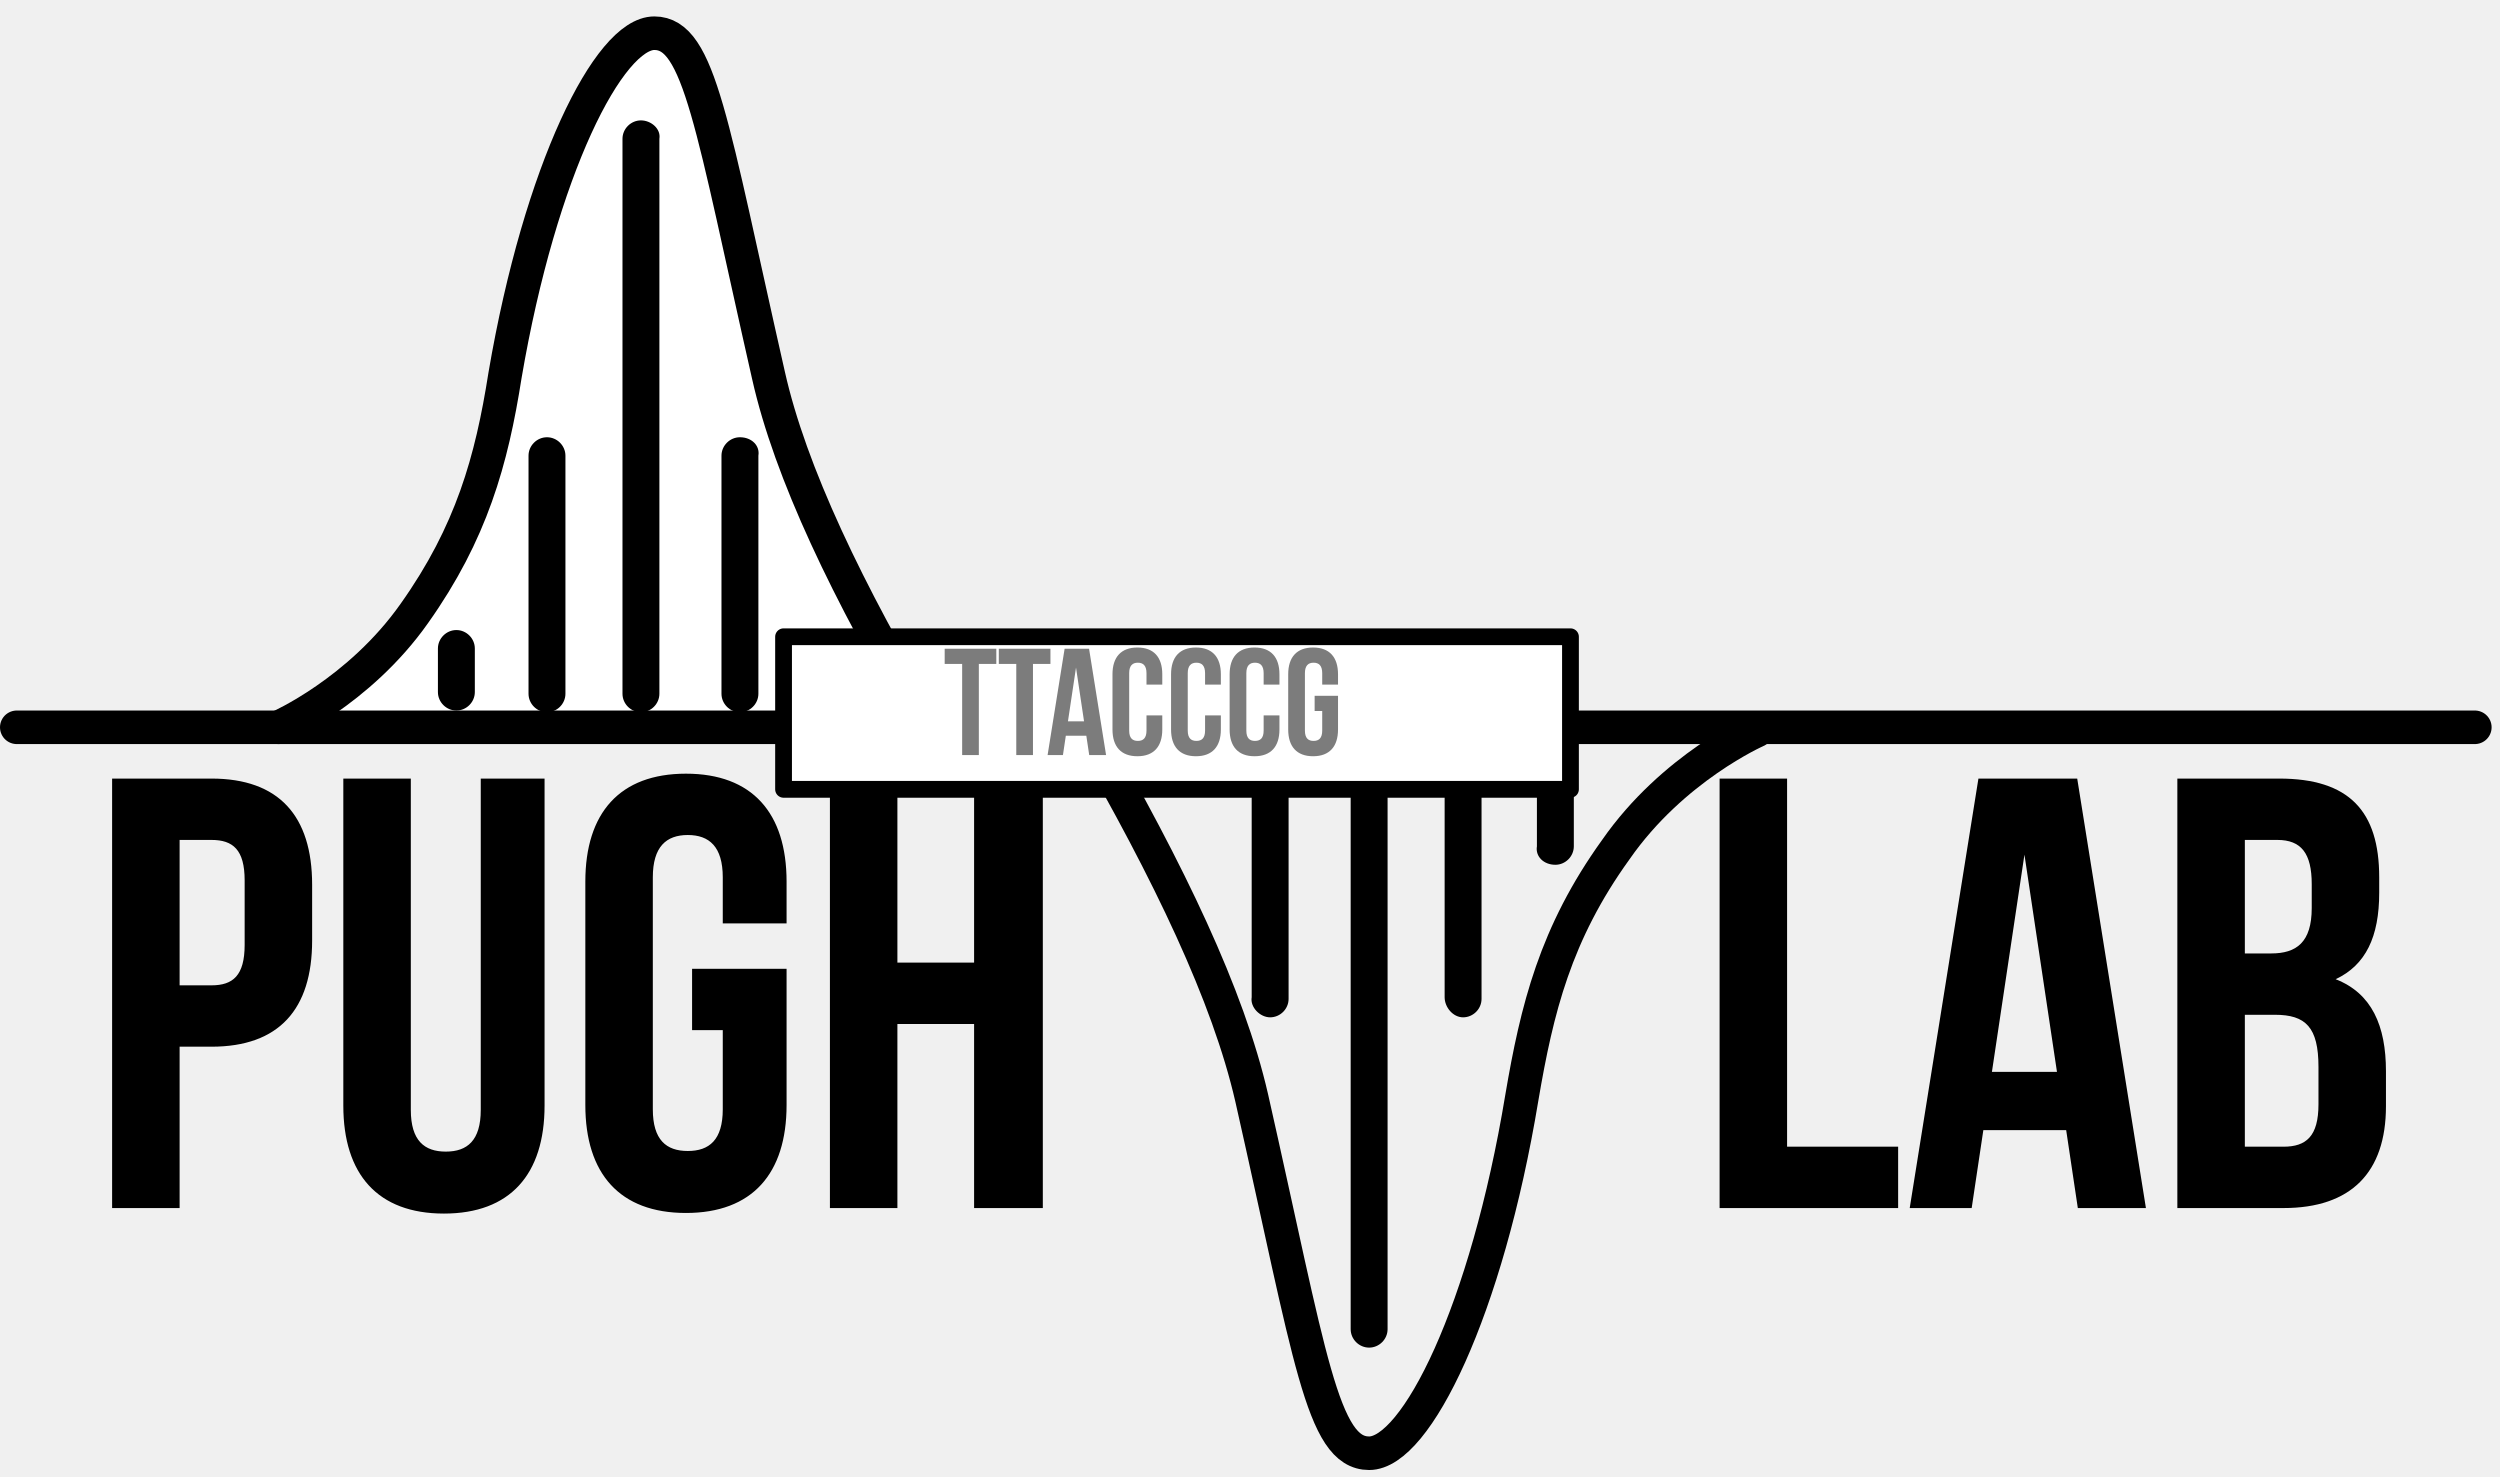
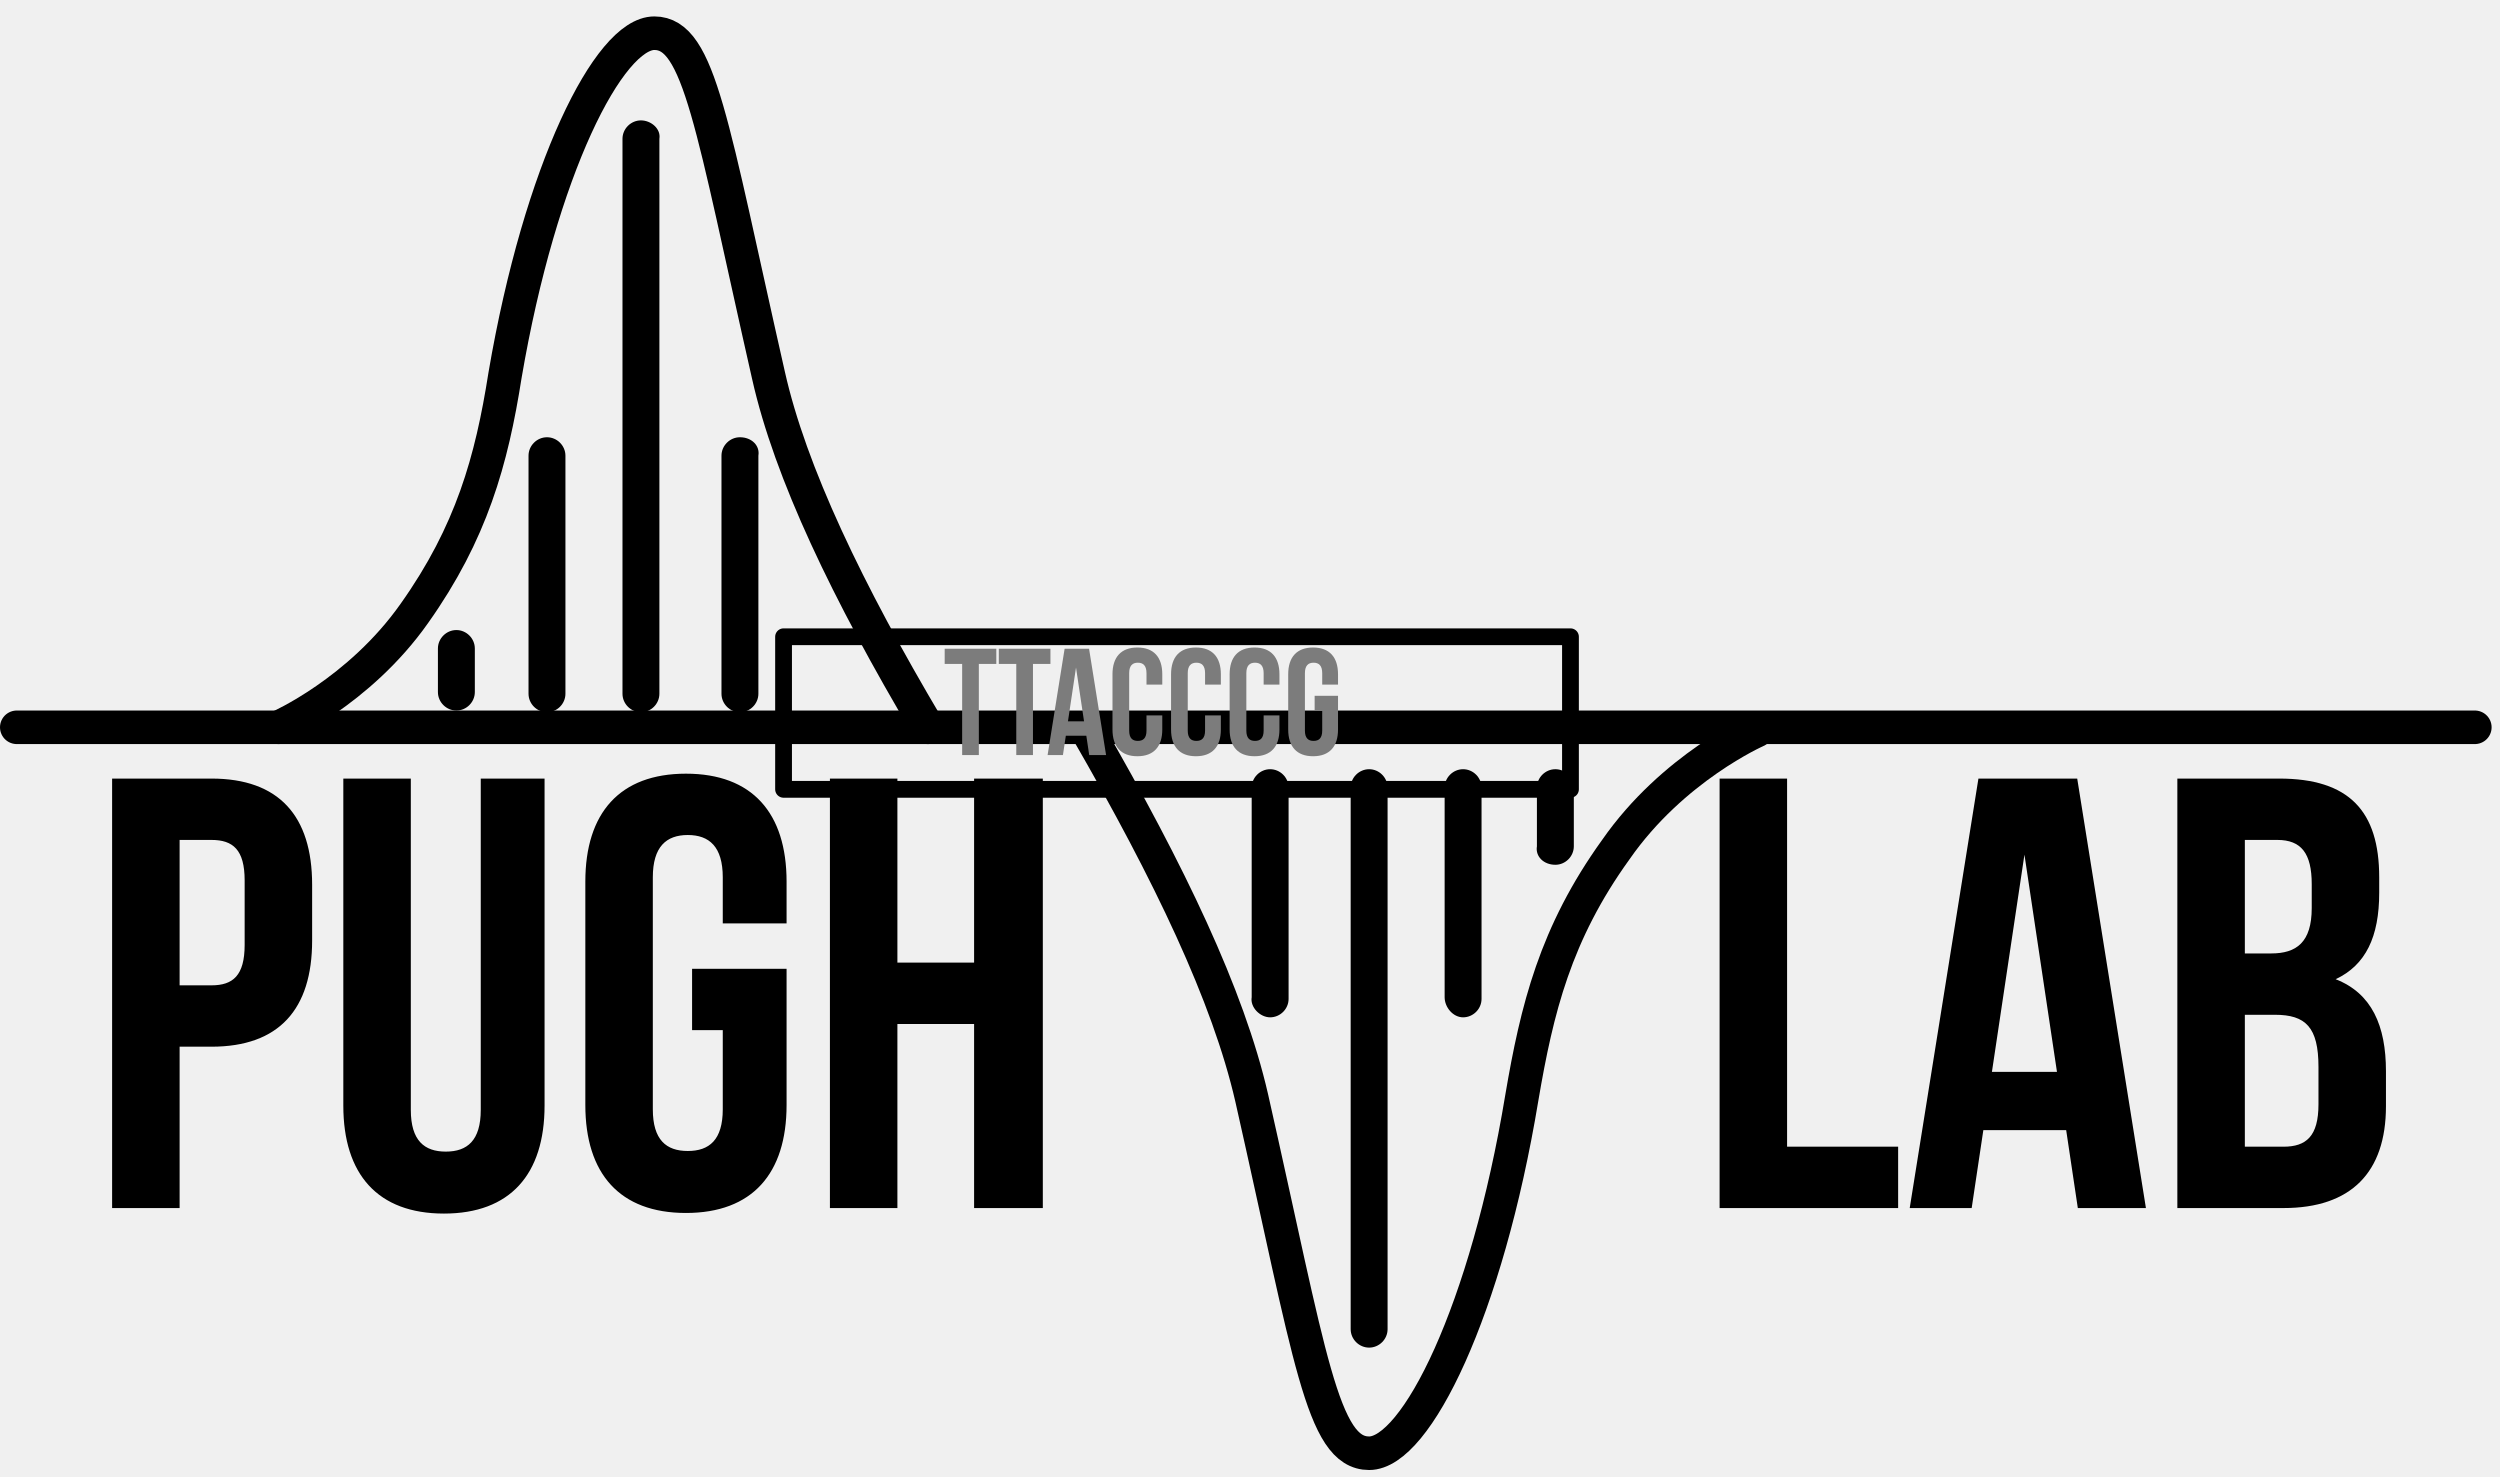
<svg xmlns="http://www.w3.org/2000/svg" width="149" height="88" viewBox="0 0 149 88" fill="none">
-   <path d="M16.6 43.347C16.6 43.347 21.4 41.248 24.7 36.552C28.1 31.756 29.3 27.459 30.1 22.363C32.2 10.073 36.3 1.979 39 1.979C41.7 1.979 42.4 7.375 45.8 22.363C47.1 28.159 50.5 35.253 55.3 43.347" fill="white" />
+   <path d="M16.6 43.347C16.6 43.347 21.4 41.248 24.7 36.552C28.1 31.756 29.3 27.459 30.1 22.363C32.2 10.073 36.3 1.979 39 1.979C41.7 1.979 42.4 7.375 45.8 22.363C47.1 28.159 50.5 35.253 55.3 43.347" />
  <path d="M16.6 43.347C16.6 43.347 21.4 41.248 24.7 36.552C28.1 31.756 29.3 27.459 30.1 22.363C32.2 10.073 36.3 1.979 39 1.979C41.7 1.979 42.4 7.375 45.8 22.363C47.1 28.159 50.5 35.253 55.3 43.347" stroke="black" stroke-width="2" stroke-miterlimit="10" stroke-linecap="round" stroke-linejoin="round" />
  <path d="M104.7 43.547C104.7 43.547 99.7 45.745 96.3 50.641C92.7 55.637 91.6 60.134 90.7 65.43C88.6 78.12 84.4 86.613 81.6 86.613C78.8 86.613 78.1 80.918 74.6 65.43C73.2 59.334 69.7 52.04 64.8 43.547" stroke="black" stroke-width="2" stroke-miterlimit="10" stroke-linecap="round" stroke-linejoin="round" />
  <path d="M27.2 37.551C26.6 37.551 26.1 38.051 26.1 38.651V41.248C26.1 41.848 26.6 42.348 27.2 42.348C27.8 42.348 28.3 41.848 28.3 41.248V38.651C28.3 38.051 27.8 37.551 27.2 37.551Z" fill="black" />
  <path d="M38.2 7.175C37.6 7.175 37.1 7.675 37.1 8.274V41.348C37.1 41.948 37.6 42.448 38.2 42.448C38.8 42.448 39.3 41.948 39.3 41.348V8.274C39.4 7.675 38.8 7.175 38.2 7.175Z" fill="black" />
  <path d="M32.6 26.06C32 26.06 31.5 26.56 31.5 27.159V41.348C31.5 41.948 32 42.448 32.6 42.448C33.2 42.448 33.7 41.948 33.7 41.348V27.159C33.7 26.56 33.2 26.06 32.6 26.06Z" fill="black" />
  <path d="M44.1 26.06C43.5 26.06 43 26.56 43 27.159V41.348C43 41.948 43.5 42.448 44.1 42.448C44.7 42.448 45.2 41.948 45.2 41.348V27.159C45.3 26.56 44.8 26.06 44.1 26.06Z" fill="black" />
  <path d="M92.7 51.541C93.3 51.541 93.8 51.041 93.8 50.441V46.944C93.8 46.345 93.3 45.845 92.7 45.845C92.1 45.845 91.6 46.345 91.6 46.944V50.441C91.5 51.041 92 51.541 92.7 51.541Z" fill="black" />
  <path d="M81.6 80.318C82.2 80.318 82.7 79.819 82.7 79.219V46.944C82.7 46.345 82.2 45.845 81.6 45.845C81 45.845 80.5 46.345 80.5 46.944V79.219C80.5 79.819 81 80.318 81.6 80.318Z" fill="black" />
  <path d="M87.2 60.633C87.8 60.633 88.3 60.134 88.3 59.534V46.944C88.3 46.345 87.8 45.845 87.2 45.845C86.6 45.845 86.1 46.345 86.1 46.944V59.434C86.1 60.034 86.6 60.633 87.2 60.633Z" fill="black" />
  <path d="M75.7 60.633C76.3 60.633 76.8 60.134 76.8 59.534V46.944C76.8 46.345 76.3 45.845 75.7 45.845C75.1 45.845 74.6 46.345 74.6 46.944V59.434C74.5 60.034 75.1 60.633 75.7 60.633Z" fill="black" />
  <path d="M12.606 46.403H6.682V72H10.705V62.383H12.606C16.628 62.383 18.603 60.152 18.603 56.057V52.729C18.603 48.634 16.628 46.403 12.606 46.403ZM12.606 50.06C13.886 50.06 14.581 50.645 14.581 52.473V56.313C14.581 58.141 13.886 58.726 12.606 58.726H10.705V50.06H12.606ZM20.462 46.403V65.893C20.462 69.989 22.51 72.329 26.459 72.329C30.408 72.329 32.456 69.989 32.456 65.893V46.403H28.653V66.149C28.653 67.978 27.849 68.636 26.569 68.636C25.289 68.636 24.485 67.978 24.485 66.149V46.403H20.462ZM41.248 61.395H43.077V66.113C43.077 67.941 42.272 68.599 40.992 68.599C39.712 68.599 38.908 67.941 38.908 66.113V52.29C38.908 50.462 39.712 49.767 40.992 49.767C42.272 49.767 43.077 50.462 43.077 52.29V55.033H46.88V52.546C46.88 48.451 44.832 46.111 40.883 46.111C36.933 46.111 34.886 48.451 34.886 52.546V65.857C34.886 69.952 36.933 72.293 40.883 72.293C44.832 72.293 46.88 69.952 46.88 65.857V57.739H41.248V61.395ZM53.485 61.03H58.056V72H62.152V46.403H58.056V57.373H53.485V46.403H49.463V72H53.485V61.03Z" fill="black" />
  <path d="M102.488 72H113.129V68.343H106.51V46.403H102.488V72ZM123.802 46.403H117.914L113.819 72H117.512L118.207 67.356H123.144L123.838 72H127.897L123.802 46.403ZM120.657 50.937L122.595 63.882H118.719L120.657 50.937ZM135.841 46.403H129.77V72H136.097C140.119 72 142.203 69.879 142.203 65.93V63.846C142.203 61.14 141.362 59.202 139.205 58.361C140.997 57.519 141.801 55.837 141.801 53.205V52.29C141.801 48.341 140.009 46.403 135.841 46.403ZM135.585 60.481C137.413 60.481 138.181 61.213 138.181 63.59V65.82C138.181 67.722 137.45 68.343 136.097 68.343H133.793V60.481H135.585ZM135.731 50.06C137.157 50.06 137.779 50.864 137.779 52.693V54.119C137.779 56.166 136.864 56.825 135.365 56.825H133.793V50.06H135.731Z" fill="black" />
  <path d="M1 43.347H147.5" stroke="black" stroke-width="2" stroke-miterlimit="10" stroke-linecap="round" stroke-linejoin="round" />
-   <path d="M93.6 37.951H46.7V47.044H93.6V37.951Z" fill="white" stroke="black" stroke-miterlimit="10" stroke-linecap="round" stroke-linejoin="round" />
+   <path d="M93.6 37.951H46.7V47.044H93.6V37.951Z" stroke="black" stroke-miterlimit="10" stroke-linecap="round" stroke-linejoin="round" />
  <path d="M56.303 39.57H57.344V45H58.339V39.57H59.38V38.665H56.303V39.57ZM59.529 39.57H60.57V45H61.565V39.57H62.606V38.665H59.529V39.57ZM64.908 38.665H63.451L62.437 45H63.351L63.523 43.851H64.745L64.917 45H65.922L64.908 38.665ZM64.13 39.787L64.609 42.991H63.65L64.13 39.787ZM68.331 42.638V43.543C68.331 43.995 68.132 44.158 67.815 44.158C67.498 44.158 67.299 43.995 67.299 43.543V40.122C67.299 39.669 67.498 39.497 67.815 39.497C68.132 39.497 68.331 39.669 68.331 40.122V40.801H69.272V40.185C69.272 39.172 68.766 38.592 67.788 38.592C66.811 38.592 66.304 39.172 66.304 40.185V43.48C66.304 44.493 66.811 45.072 67.788 45.072C68.766 45.072 69.272 44.493 69.272 43.48V42.638H68.331ZM71.822 42.638V43.543C71.822 43.995 71.623 44.158 71.306 44.158C70.99 44.158 70.79 43.995 70.79 43.543V40.122C70.79 39.669 70.99 39.497 71.306 39.497C71.623 39.497 71.822 39.669 71.822 40.122V40.801H72.763V40.185C72.763 39.172 72.257 38.592 71.279 38.592C70.302 38.592 69.795 39.172 69.795 40.185V43.48C69.795 44.493 70.302 45.072 71.279 45.072C72.257 45.072 72.763 44.493 72.763 43.48V42.638H71.822ZM75.313 42.638V43.543C75.313 43.995 75.114 44.158 74.797 44.158C74.481 44.158 74.282 43.995 74.282 43.543V40.122C74.282 39.669 74.481 39.497 74.797 39.497C75.114 39.497 75.313 39.669 75.313 40.122V40.801H76.255V40.185C76.255 39.172 75.748 38.592 74.77 38.592C73.793 38.592 73.286 39.172 73.286 40.185V43.48C73.286 44.493 73.793 45.072 74.77 45.072C75.748 45.072 76.255 44.493 76.255 43.48V42.638H75.313ZM78.352 42.375H78.804V43.543C78.804 43.995 78.605 44.158 78.289 44.158C77.972 44.158 77.773 43.995 77.773 43.543V40.122C77.773 39.669 77.972 39.497 78.289 39.497C78.605 39.497 78.804 39.669 78.804 40.122V40.801H79.746V40.185C79.746 39.172 79.239 38.592 78.261 38.592C77.284 38.592 76.777 39.172 76.777 40.185V43.48C76.777 44.493 77.284 45.072 78.261 45.072C79.239 45.072 79.746 44.493 79.746 43.48V41.47H78.352V42.375Z" fill="#7C7C7C" />
</svg>
